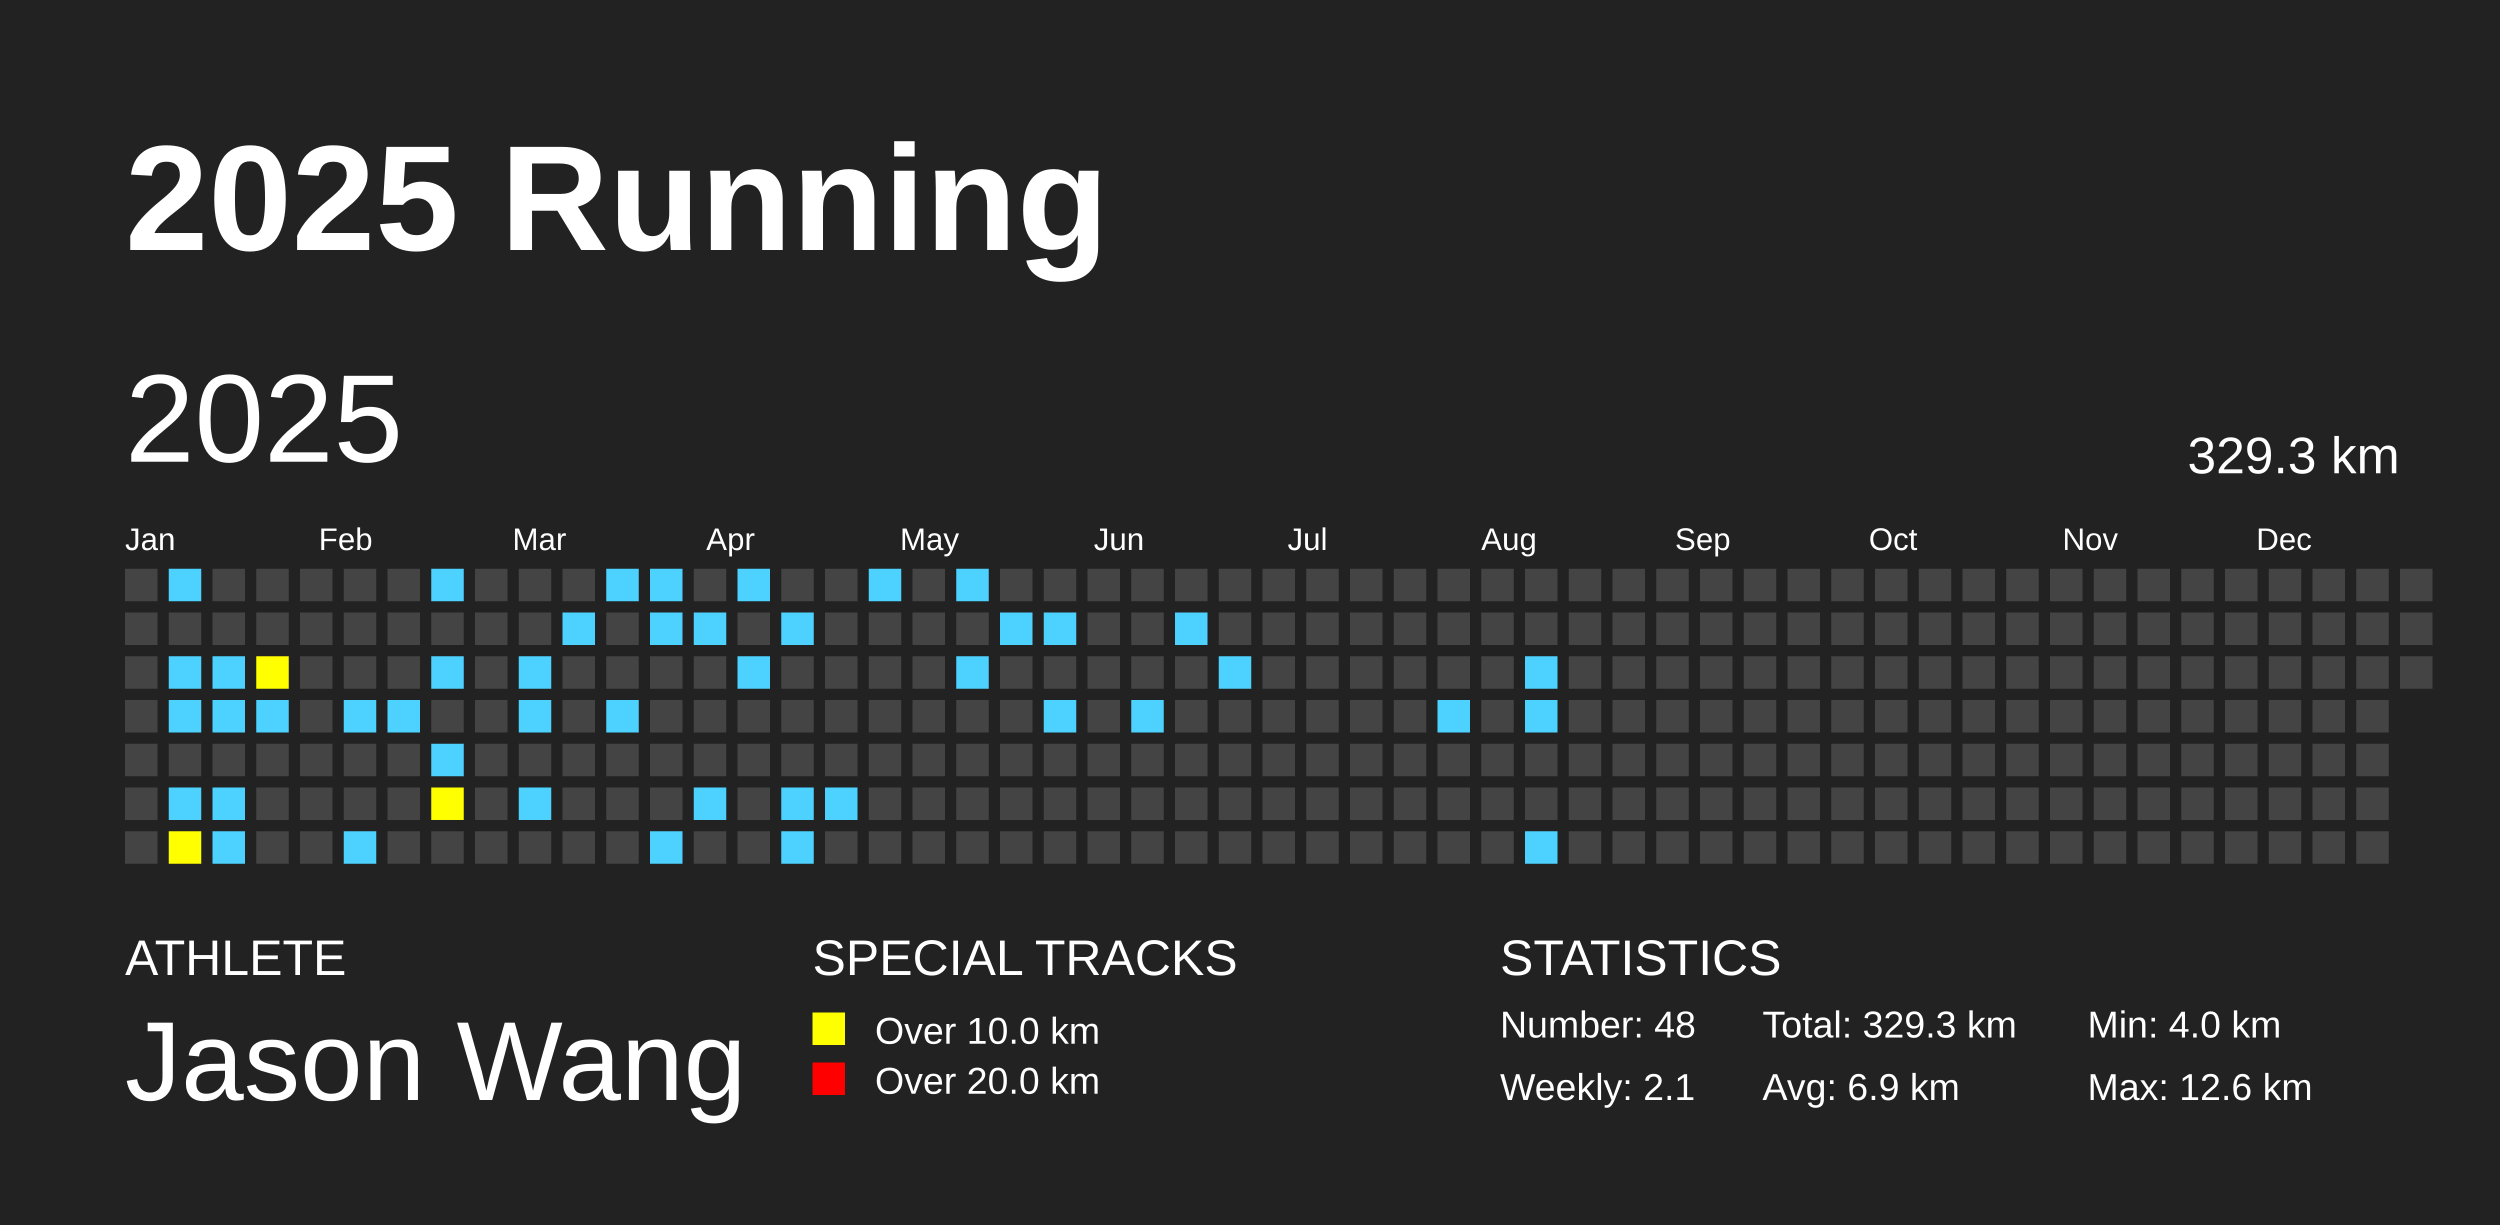
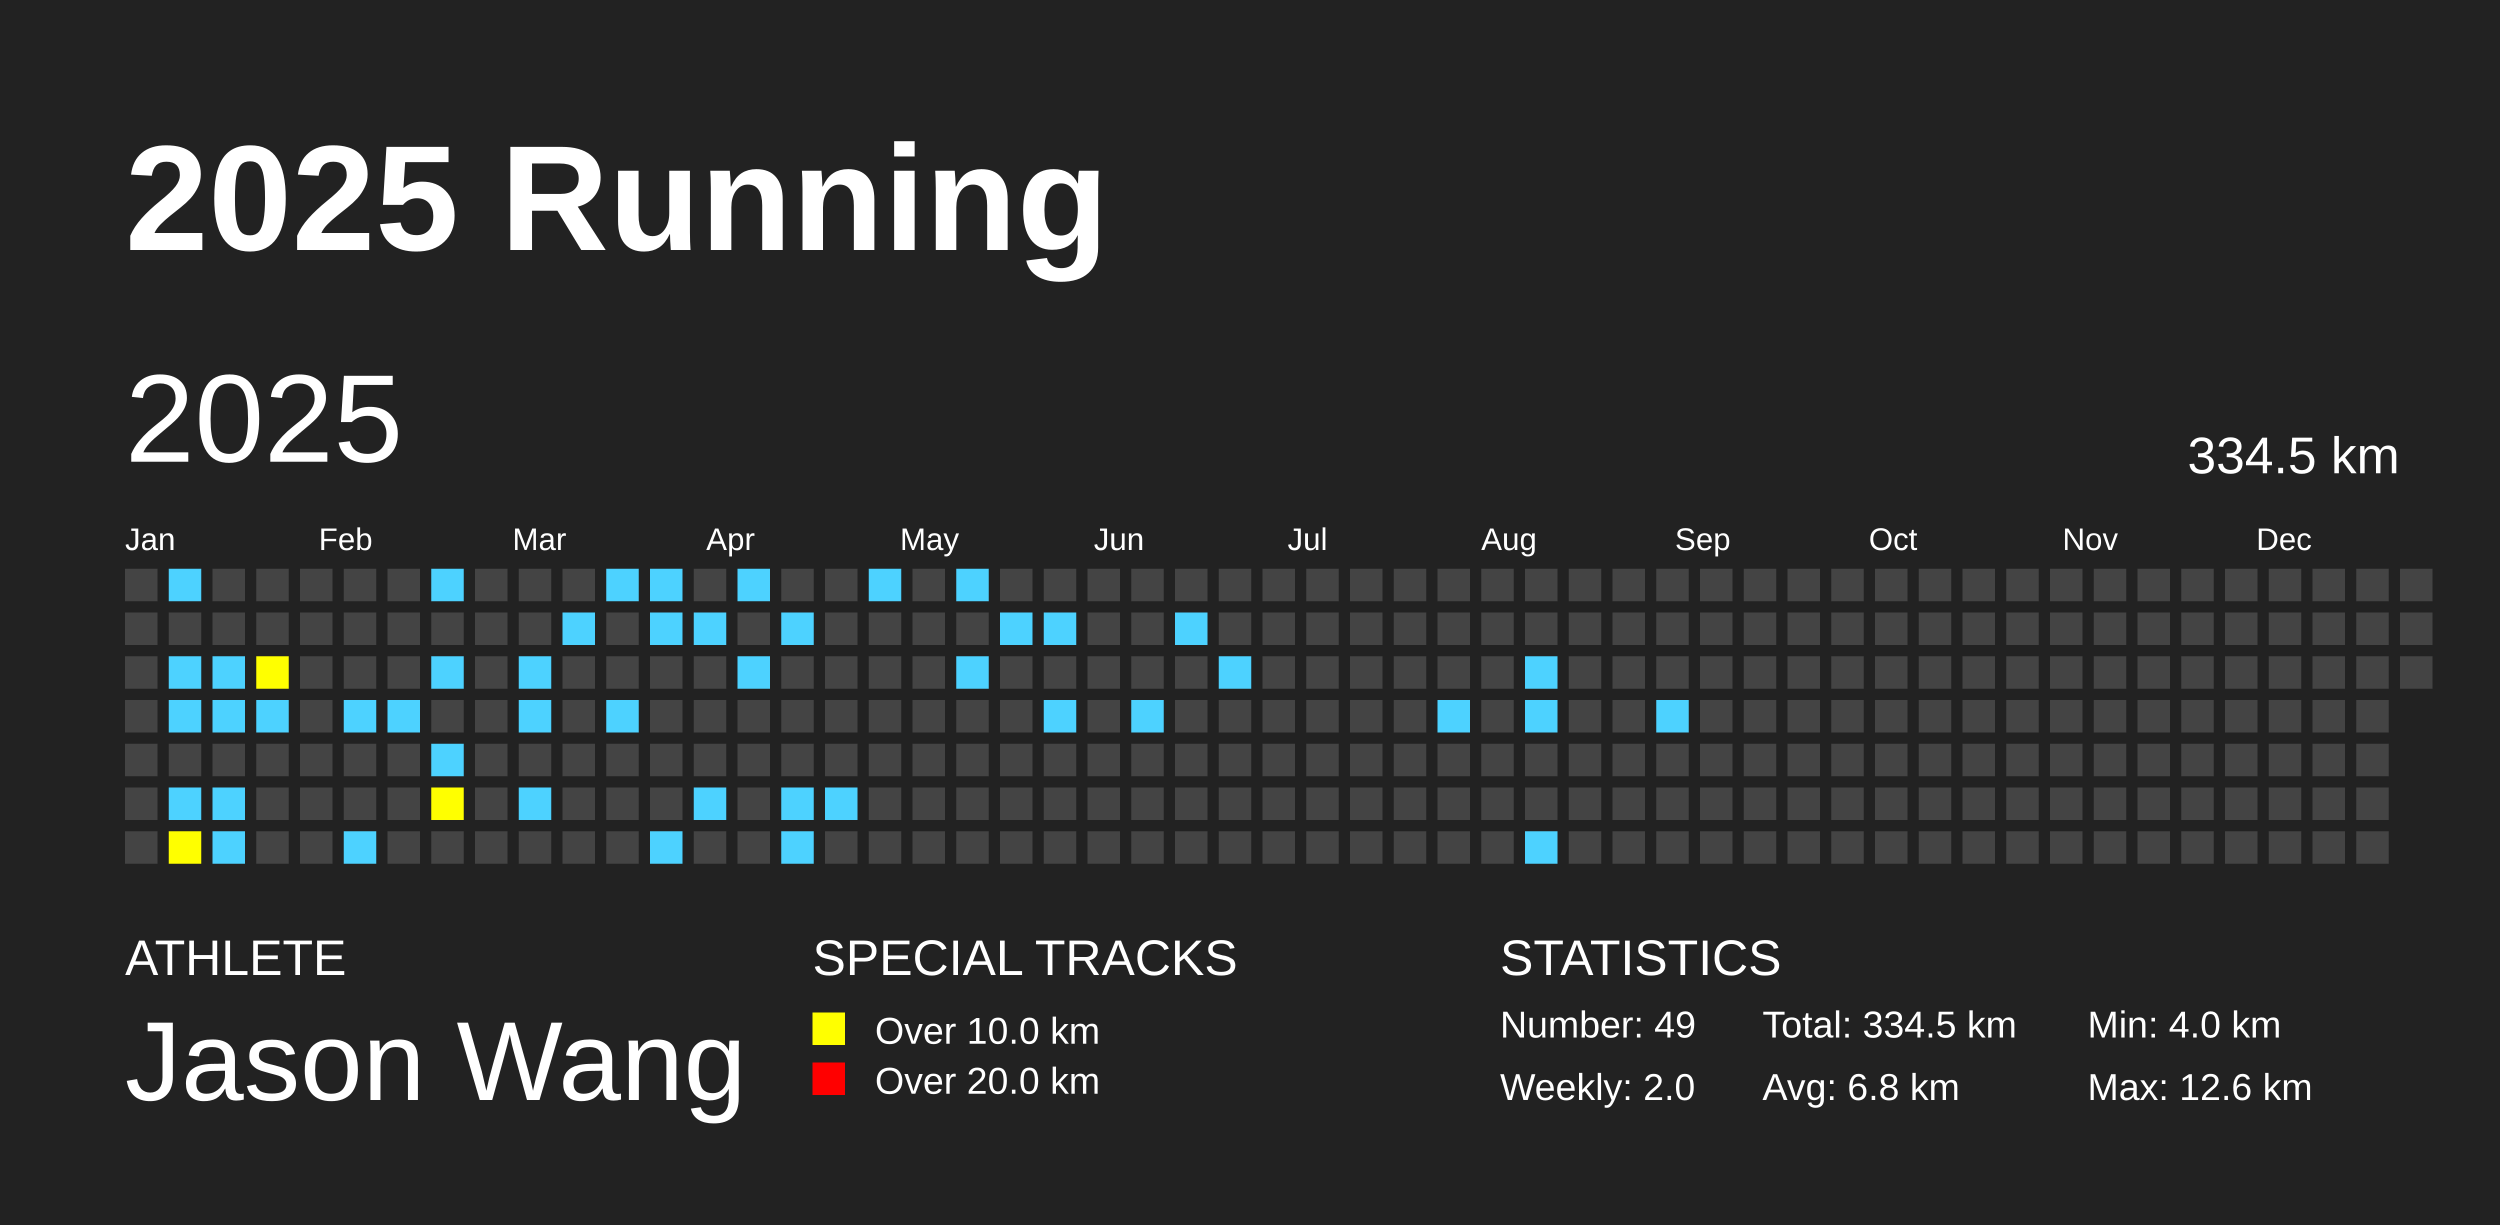
<svg xmlns="http://www.w3.org/2000/svg" baseProfile="full" height="98mm" version="1.1" viewBox="0,0,200,98" width="200mm">
  <defs />
  <rect fill="#222222" height="98" width="200" x="0" y="0" />
  <text fill="#FFFFFF" style="font-size:12px; font-family:Arial; font-weight:bold;" x="10" y="20">2025 Running</text>
  <text fill="#FFFFFF" style="font-size:4px; font-family:Arial" x="10" y="78">ATHLETE</text>
  <text fill="#FFFFFF" style="font-size:9px; font-family:Arial" x="10" y="88">Jason Wang</text>
  <text fill="#FFFFFF" style="font-size:4px; font-family:Arial" x="65" y="78">SPECIAL TRACKS</text>
  <rect fill="yellow" height="2.6" width="2.6" x="65" y="81" />
  <text fill="#FFFFFF" style="font-size:3px; font-family:Arial" x="70" y="83.5">Over 10.0 km</text>
  <rect fill="red" height="2.6" width="2.6" x="65" y="85" />
  <text fill="#FFFFFF" style="font-size:3px; font-family:Arial" x="70" y="87.5">Over 20.0 km</text>
  <text fill="#FFFFFF" style="font-size:4px; font-family:Arial" x="120" y="78">STATISTICS</text>
-   <text fill="#FFFFFF" style="font-size:3px; font-family:Arial" x="120" y="83">Number: 48</text>
-   <text fill="#FFFFFF" style="font-size:3px; font-family:Arial" x="120" y="88">Weekly: 2.1</text>
-   <text fill="#FFFFFF" style="font-size:3px; font-family:Arial" x="141" y="83">Total: 329.3 km</text>
-   <text fill="#FFFFFF" style="font-size:3px; font-family:Arial" x="141" y="88">Avg: 6.9 km</text>
+   <text fill="#FFFFFF" style="font-size:3px; font-family:Arial" x="120" y="83">Number: 49</text>
+   <text fill="#FFFFFF" style="font-size:3px; font-family:Arial" x="120" y="88">Weekly: 2.0</text>
+   <text fill="#FFFFFF" style="font-size:3px; font-family:Arial" x="141" y="83">Total: 334.5 km</text>
+   <text fill="#FFFFFF" style="font-size:3px; font-family:Arial" x="141" y="88">Avg: 6.8 km</text>
  <text fill="#FFFFFF" style="font-size:3px; font-family:Arial" x="167" y="83">Min: 4.0 km</text>
  <text fill="#FFFFFF" style="font-size:3px; font-family:Arial" x="167" y="88">Max: 12.6 km</text>
  <text dominant-baseline="hanging" fill="#FFFFFF" style="font-size:10.0px; font-family:Arial;" x="10" y="30">2025</text>
-   <text dominant-baseline="hanging" fill="#FFFFFF" style="font-size:4.125px; font-family:Arial;" x="175" y="35">329.3 km</text>
+   <text dominant-baseline="hanging" fill="#FFFFFF" style="font-size:4.125px; font-family:Arial;" x="175" y="35">334.5 km</text>
  <text fill="#FFFFFF" style="font-size:2.5px; font-family:Arial" x="10.0" y="44">Jan</text>
  <text fill="#FFFFFF" style="font-size:2.5px; font-family:Arial" x="25.5" y="44">Feb</text>
  <text fill="#FFFFFF" style="font-size:2.5px; font-family:Arial" x="41.0" y="44">Mar</text>
  <text fill="#FFFFFF" style="font-size:2.5px; font-family:Arial" x="56.5" y="44">Apr</text>
  <text fill="#FFFFFF" style="font-size:2.5px; font-family:Arial" x="72.0" y="44">May</text>
  <text fill="#FFFFFF" style="font-size:2.5px; font-family:Arial" x="87.5" y="44">Jun</text>
  <text fill="#FFFFFF" style="font-size:2.5px; font-family:Arial" x="103.0" y="44">Jul</text>
  <text fill="#FFFFFF" style="font-size:2.5px; font-family:Arial" x="118.5" y="44">Aug</text>
  <text fill="#FFFFFF" style="font-size:2.5px; font-family:Arial" x="134.0" y="44">Sep</text>
  <text fill="#FFFFFF" style="font-size:2.5px; font-family:Arial" x="149.5" y="44">Oct</text>
  <text fill="#FFFFFF" style="font-size:2.5px; font-family:Arial" x="165.0" y="44">Nov</text>
  <text fill="#FFFFFF" style="font-size:2.5px; font-family:Arial" x="180.5" y="44">Dec</text>
  <rect fill="#444444" height="2.6" width="2.6" x="10.0" y="45.5" />
  <rect fill="#444444" height="2.6" width="2.6" x="10.0" y="49.0" />
  <rect fill="#444444" height="2.6" width="2.6" x="10.0" y="52.5" />
  <rect fill="#444444" height="2.6" width="2.6" x="10.0" y="56.0" />
  <rect fill="#444444" height="2.6" width="2.6" x="10.0" y="59.5" />
  <rect fill="#444444" height="2.6" width="2.6" x="10.0" y="63.0" />
  <rect fill="#444444" height="2.6" width="2.6" x="10.0" y="66.5" />
  <rect fill="#4DD2FF" height="2.6" width="2.6" x="13.5" y="45.5" />
  <rect fill="#444444" height="2.6" width="2.6" x="13.5" y="49.0" />
  <rect fill="#4DD2FF" height="2.6" width="2.6" x="13.5" y="52.5" />
  <rect fill="#4DD2FF" height="2.6" width="2.6" x="13.5" y="56.0" />
  <rect fill="#444444" height="2.6" width="2.6" x="13.5" y="59.5" />
  <rect fill="#4DD2FF" height="2.6" width="2.6" x="13.5" y="63.0" />
  <rect fill="yellow" height="2.6" width="2.6" x="13.5" y="66.5" />
  <rect fill="#444444" height="2.6" width="2.6" x="17.0" y="45.5" />
  <rect fill="#444444" height="2.6" width="2.6" x="17.0" y="49.0" />
  <rect fill="#4DD2FF" height="2.6" width="2.6" x="17.0" y="52.5" />
  <rect fill="#4DD2FF" height="2.6" width="2.6" x="17.0" y="56.0" />
  <rect fill="#444444" height="2.6" width="2.6" x="17.0" y="59.5" />
  <rect fill="#4DD2FF" height="2.6" width="2.6" x="17.0" y="63.0" />
  <rect fill="#4DD2FF" height="2.6" width="2.6" x="17.0" y="66.5" />
  <rect fill="#444444" height="2.6" width="2.6" x="20.5" y="45.5" />
  <rect fill="#444444" height="2.6" width="2.6" x="20.5" y="49.0" />
  <rect fill="yellow" height="2.6" width="2.6" x="20.5" y="52.5" />
  <rect fill="#4DD2FF" height="2.6" width="2.6" x="20.5" y="56.0" />
  <rect fill="#444444" height="2.6" width="2.6" x="20.5" y="59.5" />
  <rect fill="#444444" height="2.6" width="2.6" x="20.5" y="63.0" />
  <rect fill="#444444" height="2.6" width="2.6" x="20.5" y="66.5" />
  <rect fill="#444444" height="2.6" width="2.6" x="24.0" y="45.5" />
  <rect fill="#444444" height="2.6" width="2.6" x="24.0" y="49.0" />
  <rect fill="#444444" height="2.6" width="2.6" x="24.0" y="52.5" />
  <rect fill="#444444" height="2.6" width="2.6" x="24.0" y="56.0" />
  <rect fill="#444444" height="2.6" width="2.6" x="24.0" y="59.5" />
  <rect fill="#444444" height="2.6" width="2.6" x="24.0" y="63.0" />
  <rect fill="#444444" height="2.6" width="2.6" x="24.0" y="66.5" />
  <rect fill="#444444" height="2.6" width="2.6" x="27.5" y="45.5" />
  <rect fill="#444444" height="2.6" width="2.6" x="27.5" y="49.0" />
  <rect fill="#444444" height="2.6" width="2.6" x="27.5" y="52.5" />
  <rect fill="#4DD2FF" height="2.6" width="2.6" x="27.5" y="56.0" />
  <rect fill="#444444" height="2.6" width="2.6" x="27.5" y="59.5" />
  <rect fill="#444444" height="2.6" width="2.6" x="27.5" y="63.0" />
  <rect fill="#4DD2FF" height="2.6" width="2.6" x="27.5" y="66.5" />
  <rect fill="#444444" height="2.6" width="2.6" x="31.0" y="45.5" />
  <rect fill="#444444" height="2.6" width="2.6" x="31.0" y="49.0" />
  <rect fill="#444444" height="2.6" width="2.6" x="31.0" y="52.5" />
  <rect fill="#4DD2FF" height="2.6" width="2.6" x="31.0" y="56.0" />
  <rect fill="#444444" height="2.6" width="2.6" x="31.0" y="59.5" />
  <rect fill="#444444" height="2.6" width="2.6" x="31.0" y="63.0" />
  <rect fill="#444444" height="2.6" width="2.6" x="31.0" y="66.5" />
  <rect fill="#4DD2FF" height="2.6" width="2.6" x="34.5" y="45.5" />
  <rect fill="#444444" height="2.6" width="2.6" x="34.5" y="49.0" />
  <rect fill="#4DD2FF" height="2.6" width="2.6" x="34.5" y="52.5" />
  <rect fill="#444444" height="2.6" width="2.6" x="34.5" y="56.0" />
  <rect fill="#4DD2FF" height="2.6" width="2.6" x="34.5" y="59.5" />
  <rect fill="yellow" height="2.6" width="2.6" x="34.5" y="63.0" />
  <rect fill="#444444" height="2.6" width="2.6" x="34.5" y="66.5" />
  <rect fill="#444444" height="2.6" width="2.6" x="38.0" y="45.5" />
  <rect fill="#444444" height="2.6" width="2.6" x="38.0" y="49.0" />
  <rect fill="#444444" height="2.6" width="2.6" x="38.0" y="52.5" />
  <rect fill="#444444" height="2.6" width="2.6" x="38.0" y="56.0" />
  <rect fill="#444444" height="2.6" width="2.6" x="38.0" y="59.5" />
  <rect fill="#444444" height="2.6" width="2.6" x="38.0" y="63.0" />
  <rect fill="#444444" height="2.6" width="2.6" x="38.0" y="66.5" />
  <rect fill="#444444" height="2.6" width="2.6" x="41.5" y="45.5" />
  <rect fill="#444444" height="2.6" width="2.6" x="41.5" y="49.0" />
  <rect fill="#4DD2FF" height="2.6" width="2.6" x="41.5" y="52.5" />
  <rect fill="#4DD2FF" height="2.6" width="2.6" x="41.5" y="56.0" />
  <rect fill="#444444" height="2.6" width="2.6" x="41.5" y="59.5" />
  <rect fill="#4DD2FF" height="2.6" width="2.6" x="41.5" y="63.0" />
  <rect fill="#444444" height="2.6" width="2.6" x="41.5" y="66.5" />
  <rect fill="#444444" height="2.6" width="2.6" x="45.0" y="45.5" />
  <rect fill="#4DD2FF" height="2.6" width="2.6" x="45.0" y="49.0" />
  <rect fill="#444444" height="2.6" width="2.6" x="45.0" y="52.5" />
  <rect fill="#444444" height="2.6" width="2.6" x="45.0" y="56.0" />
  <rect fill="#444444" height="2.6" width="2.6" x="45.0" y="59.5" />
  <rect fill="#444444" height="2.6" width="2.6" x="45.0" y="63.0" />
  <rect fill="#444444" height="2.6" width="2.6" x="45.0" y="66.5" />
  <rect fill="#4DD2FF" height="2.6" width="2.6" x="48.5" y="45.5" />
  <rect fill="#444444" height="2.6" width="2.6" x="48.5" y="49.0" />
  <rect fill="#444444" height="2.6" width="2.6" x="48.5" y="52.5" />
  <rect fill="#4DD2FF" height="2.6" width="2.6" x="48.5" y="56.0" />
  <rect fill="#444444" height="2.6" width="2.6" x="48.5" y="59.5" />
  <rect fill="#444444" height="2.6" width="2.6" x="48.5" y="63.0" />
  <rect fill="#444444" height="2.6" width="2.6" x="48.5" y="66.5" />
  <rect fill="#4DD2FF" height="2.6" width="2.6" x="52.0" y="45.5" />
  <rect fill="#4DD2FF" height="2.6" width="2.6" x="52.0" y="49.0" />
  <rect fill="#444444" height="2.6" width="2.6" x="52.0" y="52.5" />
  <rect fill="#444444" height="2.6" width="2.6" x="52.0" y="56.0" />
  <rect fill="#444444" height="2.6" width="2.6" x="52.0" y="59.5" />
  <rect fill="#444444" height="2.6" width="2.6" x="52.0" y="63.0" />
  <rect fill="#4DD2FF" height="2.6" width="2.6" x="52.0" y="66.5" />
  <rect fill="#444444" height="2.6" width="2.6" x="55.5" y="45.5" />
  <rect fill="#4DD2FF" height="2.6" width="2.6" x="55.5" y="49.0" />
  <rect fill="#444444" height="2.6" width="2.6" x="55.5" y="52.5" />
  <rect fill="#444444" height="2.6" width="2.6" x="55.5" y="56.0" />
  <rect fill="#444444" height="2.6" width="2.6" x="55.5" y="59.5" />
  <rect fill="#4DD2FF" height="2.6" width="2.6" x="55.5" y="63.0" />
  <rect fill="#444444" height="2.6" width="2.6" x="55.5" y="66.5" />
  <rect fill="#4DD2FF" height="2.6" width="2.6" x="59.0" y="45.5" />
  <rect fill="#444444" height="2.6" width="2.6" x="59.0" y="49.0" />
  <rect fill="#4DD2FF" height="2.6" width="2.6" x="59.0" y="52.5" />
  <rect fill="#444444" height="2.6" width="2.6" x="59.0" y="56.0" />
  <rect fill="#444444" height="2.6" width="2.6" x="59.0" y="59.5" />
  <rect fill="#444444" height="2.6" width="2.6" x="59.0" y="63.0" />
  <rect fill="#444444" height="2.6" width="2.6" x="59.0" y="66.5" />
  <rect fill="#444444" height="2.6" width="2.6" x="62.5" y="45.5" />
  <rect fill="#4DD2FF" height="2.6" width="2.6" x="62.5" y="49.0" />
  <rect fill="#444444" height="2.6" width="2.6" x="62.5" y="52.5" />
  <rect fill="#444444" height="2.6" width="2.6" x="62.5" y="56.0" />
  <rect fill="#444444" height="2.6" width="2.6" x="62.5" y="59.5" />
  <rect fill="#4DD2FF" height="2.6" width="2.6" x="62.5" y="63.0" />
  <rect fill="#4DD2FF" height="2.6" width="2.6" x="62.5" y="66.5" />
  <rect fill="#444444" height="2.6" width="2.6" x="66.0" y="45.5" />
  <rect fill="#444444" height="2.6" width="2.6" x="66.0" y="49.0" />
  <rect fill="#444444" height="2.6" width="2.6" x="66.0" y="52.5" />
  <rect fill="#444444" height="2.6" width="2.6" x="66.0" y="56.0" />
  <rect fill="#444444" height="2.6" width="2.6" x="66.0" y="59.5" />
  <rect fill="#4DD2FF" height="2.6" width="2.6" x="66.0" y="63.0" />
  <rect fill="#444444" height="2.6" width="2.6" x="66.0" y="66.5" />
  <rect fill="#4DD2FF" height="2.6" width="2.6" x="69.5" y="45.5" />
  <rect fill="#444444" height="2.6" width="2.6" x="69.5" y="49.0" />
  <rect fill="#444444" height="2.6" width="2.6" x="69.5" y="52.5" />
  <rect fill="#444444" height="2.6" width="2.6" x="69.5" y="56.0" />
  <rect fill="#444444" height="2.6" width="2.6" x="69.5" y="59.5" />
  <rect fill="#444444" height="2.6" width="2.6" x="69.5" y="63.0" />
  <rect fill="#444444" height="2.6" width="2.6" x="69.5" y="66.5" />
  <rect fill="#444444" height="2.6" width="2.6" x="73.0" y="45.5" />
  <rect fill="#444444" height="2.6" width="2.6" x="73.0" y="49.0" />
  <rect fill="#444444" height="2.6" width="2.6" x="73.0" y="52.5" />
  <rect fill="#444444" height="2.6" width="2.6" x="73.0" y="56.0" />
  <rect fill="#444444" height="2.6" width="2.6" x="73.0" y="59.5" />
  <rect fill="#444444" height="2.6" width="2.6" x="73.0" y="63.0" />
  <rect fill="#444444" height="2.6" width="2.6" x="73.0" y="66.5" />
  <rect fill="#4DD2FF" height="2.6" width="2.6" x="76.5" y="45.5" />
  <rect fill="#444444" height="2.6" width="2.6" x="76.5" y="49.0" />
  <rect fill="#4DD2FF" height="2.6" width="2.6" x="76.5" y="52.5" />
  <rect fill="#444444" height="2.6" width="2.6" x="76.5" y="56.0" />
  <rect fill="#444444" height="2.6" width="2.6" x="76.5" y="59.5" />
  <rect fill="#444444" height="2.6" width="2.6" x="76.5" y="63.0" />
  <rect fill="#444444" height="2.6" width="2.6" x="76.5" y="66.5" />
  <rect fill="#444444" height="2.6" width="2.6" x="80.0" y="45.5" />
  <rect fill="#4DD2FF" height="2.6" width="2.6" x="80.0" y="49.0" />
  <rect fill="#444444" height="2.6" width="2.6" x="80.0" y="52.5" />
  <rect fill="#444444" height="2.6" width="2.6" x="80.0" y="56.0" />
  <rect fill="#444444" height="2.6" width="2.6" x="80.0" y="59.5" />
  <rect fill="#444444" height="2.6" width="2.6" x="80.0" y="63.0" />
  <rect fill="#444444" height="2.6" width="2.6" x="80.0" y="66.5" />
  <rect fill="#444444" height="2.6" width="2.6" x="83.5" y="45.5" />
  <rect fill="#4DD2FF" height="2.6" width="2.6" x="83.5" y="49.0" />
  <rect fill="#444444" height="2.6" width="2.6" x="83.5" y="52.5" />
  <rect fill="#4DD2FF" height="2.6" width="2.6" x="83.5" y="56.0" />
  <rect fill="#444444" height="2.6" width="2.6" x="83.5" y="59.5" />
  <rect fill="#444444" height="2.6" width="2.6" x="83.5" y="63.0" />
  <rect fill="#444444" height="2.6" width="2.6" x="83.5" y="66.5" />
  <rect fill="#444444" height="2.6" width="2.6" x="87.0" y="45.5" />
  <rect fill="#444444" height="2.6" width="2.6" x="87.0" y="49.0" />
  <rect fill="#444444" height="2.6" width="2.6" x="87.0" y="52.5" />
  <rect fill="#444444" height="2.6" width="2.6" x="87.0" y="56.0" />
  <rect fill="#444444" height="2.6" width="2.6" x="87.0" y="59.5" />
  <rect fill="#444444" height="2.6" width="2.6" x="87.0" y="63.0" />
  <rect fill="#444444" height="2.6" width="2.6" x="87.0" y="66.5" />
  <rect fill="#444444" height="2.6" width="2.6" x="90.5" y="45.5" />
  <rect fill="#444444" height="2.6" width="2.6" x="90.5" y="49.0" />
  <rect fill="#444444" height="2.6" width="2.6" x="90.5" y="52.5" />
  <rect fill="#4DD2FF" height="2.6" width="2.6" x="90.5" y="56.0" />
  <rect fill="#444444" height="2.6" width="2.6" x="90.5" y="59.5" />
  <rect fill="#444444" height="2.6" width="2.6" x="90.5" y="63.0" />
  <rect fill="#444444" height="2.6" width="2.6" x="90.5" y="66.5" />
  <rect fill="#444444" height="2.6" width="2.6" x="94.0" y="45.5" />
  <rect fill="#4DD2FF" height="2.6" width="2.6" x="94.0" y="49.0" />
  <rect fill="#444444" height="2.6" width="2.6" x="94.0" y="52.5" />
  <rect fill="#444444" height="2.6" width="2.6" x="94.0" y="56.0" />
  <rect fill="#444444" height="2.6" width="2.6" x="94.0" y="59.5" />
  <rect fill="#444444" height="2.6" width="2.6" x="94.0" y="63.0" />
  <rect fill="#444444" height="2.6" width="2.6" x="94.0" y="66.5" />
  <rect fill="#444444" height="2.6" width="2.6" x="97.5" y="45.5" />
  <rect fill="#444444" height="2.6" width="2.6" x="97.5" y="49.0" />
  <rect fill="#4DD2FF" height="2.6" width="2.6" x="97.5" y="52.5" />
  <rect fill="#444444" height="2.6" width="2.6" x="97.5" y="56.0" />
  <rect fill="#444444" height="2.6" width="2.6" x="97.5" y="59.5" />
  <rect fill="#444444" height="2.6" width="2.6" x="97.5" y="63.0" />
  <rect fill="#444444" height="2.6" width="2.6" x="97.5" y="66.5" />
  <rect fill="#444444" height="2.6" width="2.6" x="101.0" y="45.5" />
  <rect fill="#444444" height="2.6" width="2.6" x="101.0" y="49.0" />
  <rect fill="#444444" height="2.6" width="2.6" x="101.0" y="52.5" />
  <rect fill="#444444" height="2.6" width="2.6" x="101.0" y="56.0" />
  <rect fill="#444444" height="2.6" width="2.6" x="101.0" y="59.5" />
  <rect fill="#444444" height="2.6" width="2.6" x="101.0" y="63.0" />
  <rect fill="#444444" height="2.6" width="2.6" x="101.0" y="66.5" />
  <rect fill="#444444" height="2.6" width="2.6" x="104.5" y="45.5" />
  <rect fill="#444444" height="2.6" width="2.6" x="104.5" y="49.0" />
  <rect fill="#444444" height="2.6" width="2.6" x="104.5" y="52.5" />
  <rect fill="#444444" height="2.6" width="2.6" x="104.5" y="56.0" />
  <rect fill="#444444" height="2.6" width="2.6" x="104.5" y="59.5" />
  <rect fill="#444444" height="2.6" width="2.6" x="104.5" y="63.0" />
  <rect fill="#444444" height="2.6" width="2.6" x="104.5" y="66.5" />
  <rect fill="#444444" height="2.6" width="2.6" x="108.0" y="45.5" />
  <rect fill="#444444" height="2.6" width="2.6" x="108.0" y="49.0" />
  <rect fill="#444444" height="2.6" width="2.6" x="108.0" y="52.5" />
  <rect fill="#444444" height="2.6" width="2.6" x="108.0" y="56.0" />
  <rect fill="#444444" height="2.6" width="2.6" x="108.0" y="59.5" />
  <rect fill="#444444" height="2.6" width="2.6" x="108.0" y="63.0" />
  <rect fill="#444444" height="2.6" width="2.6" x="108.0" y="66.5" />
  <rect fill="#444444" height="2.6" width="2.6" x="111.5" y="45.5" />
  <rect fill="#444444" height="2.6" width="2.6" x="111.5" y="49.0" />
  <rect fill="#444444" height="2.6" width="2.6" x="111.5" y="52.5" />
  <rect fill="#444444" height="2.6" width="2.6" x="111.5" y="56.0" />
  <rect fill="#444444" height="2.6" width="2.6" x="111.5" y="59.5" />
  <rect fill="#444444" height="2.6" width="2.6" x="111.5" y="63.0" />
  <rect fill="#444444" height="2.6" width="2.6" x="111.5" y="66.5" />
  <rect fill="#444444" height="2.6" width="2.6" x="115.0" y="45.5" />
  <rect fill="#444444" height="2.6" width="2.6" x="115.0" y="49.0" />
  <rect fill="#444444" height="2.6" width="2.6" x="115.0" y="52.5" />
  <rect fill="#4DD2FF" height="2.6" width="2.6" x="115.0" y="56.0" />
  <rect fill="#444444" height="2.6" width="2.6" x="115.0" y="59.5" />
  <rect fill="#444444" height="2.6" width="2.6" x="115.0" y="63.0" />
  <rect fill="#444444" height="2.6" width="2.6" x="115.0" y="66.5" />
  <rect fill="#444444" height="2.6" width="2.6" x="118.5" y="45.5" />
  <rect fill="#444444" height="2.6" width="2.6" x="118.5" y="49.0" />
  <rect fill="#444444" height="2.6" width="2.6" x="118.5" y="52.5" />
  <rect fill="#444444" height="2.6" width="2.6" x="118.5" y="56.0" />
  <rect fill="#444444" height="2.6" width="2.6" x="118.5" y="59.5" />
  <rect fill="#444444" height="2.6" width="2.6" x="118.5" y="63.0" />
  <rect fill="#444444" height="2.6" width="2.6" x="118.5" y="66.5" />
  <rect fill="#444444" height="2.6" width="2.6" x="122.0" y="45.5" />
  <rect fill="#444444" height="2.6" width="2.6" x="122.0" y="49.0" />
  <rect fill="#4DD2FF" height="2.6" width="2.6" x="122.0" y="52.5" />
  <rect fill="#4DD2FF" height="2.6" width="2.6" x="122.0" y="56.0" />
  <rect fill="#444444" height="2.6" width="2.6" x="122.0" y="59.5" />
  <rect fill="#444444" height="2.6" width="2.6" x="122.0" y="63.0" />
  <rect fill="#4DD2FF" height="2.6" width="2.6" x="122.0" y="66.5" />
  <rect fill="#444444" height="2.6" width="2.6" x="125.5" y="45.5" />
  <rect fill="#444444" height="2.6" width="2.6" x="125.5" y="49.0" />
  <rect fill="#444444" height="2.6" width="2.6" x="125.5" y="52.5" />
  <rect fill="#444444" height="2.6" width="2.6" x="125.5" y="56.0" />
  <rect fill="#444444" height="2.6" width="2.6" x="125.5" y="59.5" />
  <rect fill="#444444" height="2.6" width="2.6" x="125.5" y="63.0" />
  <rect fill="#444444" height="2.6" width="2.6" x="125.5" y="66.5" />
  <rect fill="#444444" height="2.6" width="2.6" x="129.0" y="45.5" />
  <rect fill="#444444" height="2.6" width="2.6" x="129.0" y="49.0" />
  <rect fill="#444444" height="2.6" width="2.6" x="129.0" y="52.5" />
  <rect fill="#444444" height="2.6" width="2.6" x="129.0" y="56.0" />
  <rect fill="#444444" height="2.6" width="2.6" x="129.0" y="59.5" />
  <rect fill="#444444" height="2.6" width="2.6" x="129.0" y="63.0" />
  <rect fill="#444444" height="2.6" width="2.6" x="129.0" y="66.5" />
  <rect fill="#444444" height="2.6" width="2.6" x="132.5" y="45.5" />
  <rect fill="#444444" height="2.6" width="2.6" x="132.5" y="49.0" />
  <rect fill="#444444" height="2.6" width="2.6" x="132.5" y="52.5" />
-   <rect fill="#444444" height="2.6" width="2.6" x="132.5" y="56.0" />
+   <rect fill="#4DD2FF" height="2.6" width="2.6" x="132.5" y="56.0" />
  <rect fill="#444444" height="2.6" width="2.6" x="132.5" y="59.5" />
  <rect fill="#444444" height="2.6" width="2.6" x="132.5" y="63.0" />
  <rect fill="#444444" height="2.6" width="2.6" x="132.5" y="66.5" />
  <rect fill="#444444" height="2.6" width="2.6" x="136.0" y="45.5" />
  <rect fill="#444444" height="2.6" width="2.6" x="136.0" y="49.0" />
  <rect fill="#444444" height="2.6" width="2.6" x="136.0" y="52.5" />
  <rect fill="#444444" height="2.6" width="2.6" x="136.0" y="56.0" />
  <rect fill="#444444" height="2.6" width="2.6" x="136.0" y="59.5" />
  <rect fill="#444444" height="2.6" width="2.6" x="136.0" y="63.0" />
  <rect fill="#444444" height="2.6" width="2.6" x="136.0" y="66.5" />
  <rect fill="#444444" height="2.6" width="2.6" x="139.5" y="45.5" />
  <rect fill="#444444" height="2.6" width="2.6" x="139.5" y="49.0" />
  <rect fill="#444444" height="2.6" width="2.6" x="139.5" y="52.5" />
  <rect fill="#444444" height="2.6" width="2.6" x="139.5" y="56.0" />
  <rect fill="#444444" height="2.6" width="2.6" x="139.5" y="59.5" />
  <rect fill="#444444" height="2.6" width="2.6" x="139.5" y="63.0" />
  <rect fill="#444444" height="2.6" width="2.6" x="139.5" y="66.5" />
  <rect fill="#444444" height="2.6" width="2.6" x="143.0" y="45.5" />
  <rect fill="#444444" height="2.6" width="2.6" x="143.0" y="49.0" />
  <rect fill="#444444" height="2.6" width="2.6" x="143.0" y="52.5" />
  <rect fill="#444444" height="2.6" width="2.6" x="143.0" y="56.0" />
  <rect fill="#444444" height="2.6" width="2.6" x="143.0" y="59.5" />
  <rect fill="#444444" height="2.6" width="2.6" x="143.0" y="63.0" />
  <rect fill="#444444" height="2.6" width="2.6" x="143.0" y="66.5" />
  <rect fill="#444444" height="2.6" width="2.6" x="146.5" y="45.5" />
  <rect fill="#444444" height="2.6" width="2.6" x="146.5" y="49.0" />
  <rect fill="#444444" height="2.6" width="2.6" x="146.5" y="52.5" />
  <rect fill="#444444" height="2.6" width="2.6" x="146.5" y="56.0" />
  <rect fill="#444444" height="2.6" width="2.6" x="146.5" y="59.5" />
  <rect fill="#444444" height="2.6" width="2.6" x="146.5" y="63.0" />
  <rect fill="#444444" height="2.6" width="2.6" x="146.5" y="66.5" />
  <rect fill="#444444" height="2.6" width="2.6" x="150.0" y="45.5" />
  <rect fill="#444444" height="2.6" width="2.6" x="150.0" y="49.0" />
  <rect fill="#444444" height="2.6" width="2.6" x="150.0" y="52.5" />
  <rect fill="#444444" height="2.6" width="2.6" x="150.0" y="56.0" />
  <rect fill="#444444" height="2.6" width="2.6" x="150.0" y="59.5" />
  <rect fill="#444444" height="2.6" width="2.6" x="150.0" y="63.0" />
  <rect fill="#444444" height="2.6" width="2.6" x="150.0" y="66.5" />
  <rect fill="#444444" height="2.6" width="2.6" x="153.5" y="45.5" />
  <rect fill="#444444" height="2.6" width="2.6" x="153.5" y="49.0" />
  <rect fill="#444444" height="2.6" width="2.6" x="153.5" y="52.5" />
  <rect fill="#444444" height="2.6" width="2.6" x="153.5" y="56.0" />
  <rect fill="#444444" height="2.6" width="2.6" x="153.5" y="59.5" />
  <rect fill="#444444" height="2.6" width="2.6" x="153.5" y="63.0" />
  <rect fill="#444444" height="2.6" width="2.6" x="153.5" y="66.5" />
  <rect fill="#444444" height="2.6" width="2.6" x="157.0" y="45.5" />
  <rect fill="#444444" height="2.6" width="2.6" x="157.0" y="49.0" />
  <rect fill="#444444" height="2.6" width="2.6" x="157.0" y="52.5" />
  <rect fill="#444444" height="2.6" width="2.6" x="157.0" y="56.0" />
  <rect fill="#444444" height="2.6" width="2.6" x="157.0" y="59.5" />
  <rect fill="#444444" height="2.6" width="2.6" x="157.0" y="63.0" />
  <rect fill="#444444" height="2.6" width="2.6" x="157.0" y="66.5" />
  <rect fill="#444444" height="2.6" width="2.6" x="160.5" y="45.5" />
  <rect fill="#444444" height="2.6" width="2.6" x="160.5" y="49.0" />
  <rect fill="#444444" height="2.6" width="2.6" x="160.5" y="52.5" />
  <rect fill="#444444" height="2.6" width="2.6" x="160.5" y="56.0" />
  <rect fill="#444444" height="2.6" width="2.6" x="160.5" y="59.5" />
  <rect fill="#444444" height="2.6" width="2.6" x="160.5" y="63.0" />
  <rect fill="#444444" height="2.6" width="2.6" x="160.5" y="66.5" />
  <rect fill="#444444" height="2.6" width="2.6" x="164.0" y="45.5" />
  <rect fill="#444444" height="2.6" width="2.6" x="164.0" y="49.0" />
  <rect fill="#444444" height="2.6" width="2.6" x="164.0" y="52.5" />
  <rect fill="#444444" height="2.6" width="2.6" x="164.0" y="56.0" />
  <rect fill="#444444" height="2.6" width="2.6" x="164.0" y="59.5" />
  <rect fill="#444444" height="2.6" width="2.6" x="164.0" y="63.0" />
  <rect fill="#444444" height="2.6" width="2.6" x="164.0" y="66.5" />
  <rect fill="#444444" height="2.6" width="2.6" x="167.5" y="45.5" />
  <rect fill="#444444" height="2.6" width="2.6" x="167.5" y="49.0" />
  <rect fill="#444444" height="2.6" width="2.6" x="167.5" y="52.5" />
  <rect fill="#444444" height="2.6" width="2.6" x="167.5" y="56.0" />
  <rect fill="#444444" height="2.6" width="2.6" x="167.5" y="59.5" />
  <rect fill="#444444" height="2.6" width="2.6" x="167.5" y="63.0" />
  <rect fill="#444444" height="2.6" width="2.6" x="167.5" y="66.5" />
  <rect fill="#444444" height="2.6" width="2.6" x="171.0" y="45.5" />
  <rect fill="#444444" height="2.6" width="2.6" x="171.0" y="49.0" />
  <rect fill="#444444" height="2.6" width="2.6" x="171.0" y="52.5" />
  <rect fill="#444444" height="2.6" width="2.6" x="171.0" y="56.0" />
  <rect fill="#444444" height="2.6" width="2.6" x="171.0" y="59.5" />
  <rect fill="#444444" height="2.6" width="2.6" x="171.0" y="63.0" />
  <rect fill="#444444" height="2.6" width="2.6" x="171.0" y="66.5" />
  <rect fill="#444444" height="2.6" width="2.6" x="174.5" y="45.5" />
  <rect fill="#444444" height="2.6" width="2.6" x="174.5" y="49.0" />
  <rect fill="#444444" height="2.6" width="2.6" x="174.5" y="52.5" />
  <rect fill="#444444" height="2.6" width="2.6" x="174.5" y="56.0" />
  <rect fill="#444444" height="2.6" width="2.6" x="174.5" y="59.5" />
  <rect fill="#444444" height="2.6" width="2.6" x="174.5" y="63.0" />
  <rect fill="#444444" height="2.6" width="2.6" x="174.5" y="66.5" />
  <rect fill="#444444" height="2.6" width="2.6" x="178.0" y="45.5" />
  <rect fill="#444444" height="2.6" width="2.6" x="178.0" y="49.0" />
  <rect fill="#444444" height="2.6" width="2.6" x="178.0" y="52.5" />
  <rect fill="#444444" height="2.6" width="2.6" x="178.0" y="56.0" />
  <rect fill="#444444" height="2.6" width="2.6" x="178.0" y="59.5" />
  <rect fill="#444444" height="2.6" width="2.6" x="178.0" y="63.0" />
  <rect fill="#444444" height="2.6" width="2.6" x="178.0" y="66.5" />
  <rect fill="#444444" height="2.6" width="2.6" x="181.5" y="45.5" />
  <rect fill="#444444" height="2.6" width="2.6" x="181.5" y="49.0" />
  <rect fill="#444444" height="2.6" width="2.6" x="181.5" y="52.5" />
  <rect fill="#444444" height="2.6" width="2.6" x="181.5" y="56.0" />
  <rect fill="#444444" height="2.6" width="2.6" x="181.5" y="59.5" />
  <rect fill="#444444" height="2.6" width="2.6" x="181.5" y="63.0" />
  <rect fill="#444444" height="2.6" width="2.6" x="181.5" y="66.5" />
  <rect fill="#444444" height="2.6" width="2.6" x="185.0" y="45.5" />
  <rect fill="#444444" height="2.6" width="2.6" x="185.0" y="49.0" />
  <rect fill="#444444" height="2.6" width="2.6" x="185.0" y="52.5" />
  <rect fill="#444444" height="2.6" width="2.6" x="185.0" y="56.0" />
  <rect fill="#444444" height="2.6" width="2.6" x="185.0" y="59.5" />
  <rect fill="#444444" height="2.6" width="2.6" x="185.0" y="63.0" />
  <rect fill="#444444" height="2.6" width="2.6" x="185.0" y="66.5" />
  <rect fill="#444444" height="2.6" width="2.6" x="188.5" y="45.5" />
  <rect fill="#444444" height="2.6" width="2.6" x="188.5" y="49.0" />
  <rect fill="#444444" height="2.6" width="2.6" x="188.5" y="52.5" />
  <rect fill="#444444" height="2.6" width="2.6" x="188.5" y="56.0" />
  <rect fill="#444444" height="2.6" width="2.6" x="188.5" y="59.5" />
  <rect fill="#444444" height="2.6" width="2.6" x="188.5" y="63.0" />
  <rect fill="#444444" height="2.6" width="2.6" x="188.5" y="66.5" />
  <rect fill="#444444" height="2.6" width="2.6" x="192.0" y="45.5" />
  <rect fill="#444444" height="2.6" width="2.6" x="192.0" y="49.0" />
  <rect fill="#444444" height="2.6" width="2.6" x="192.0" y="52.5" />
</svg>
